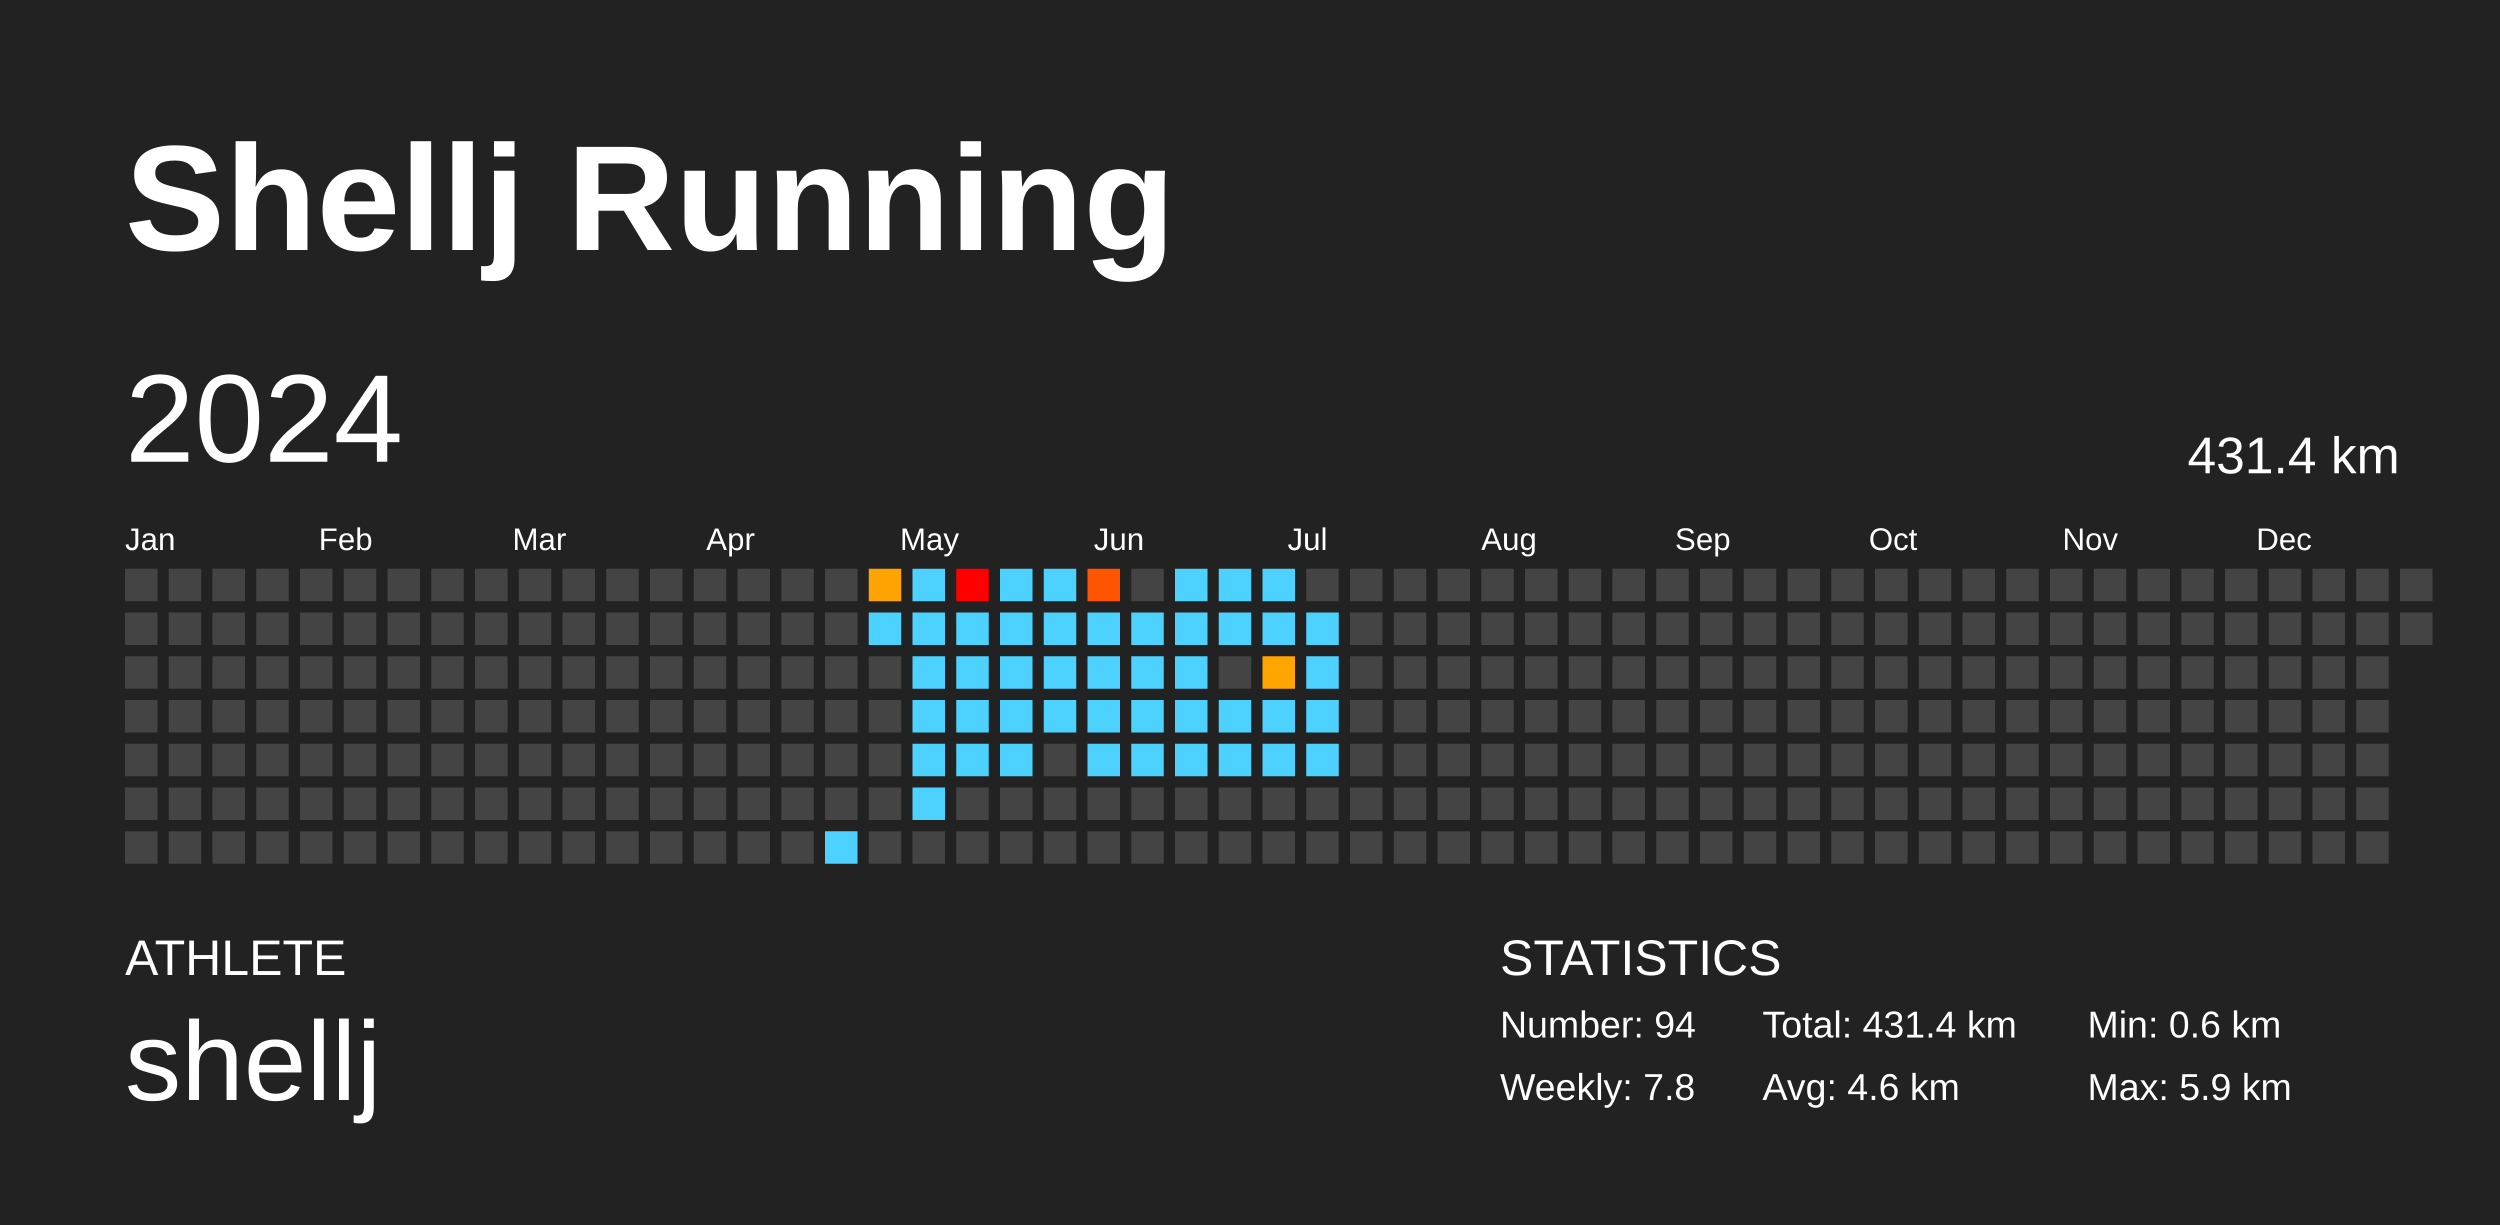
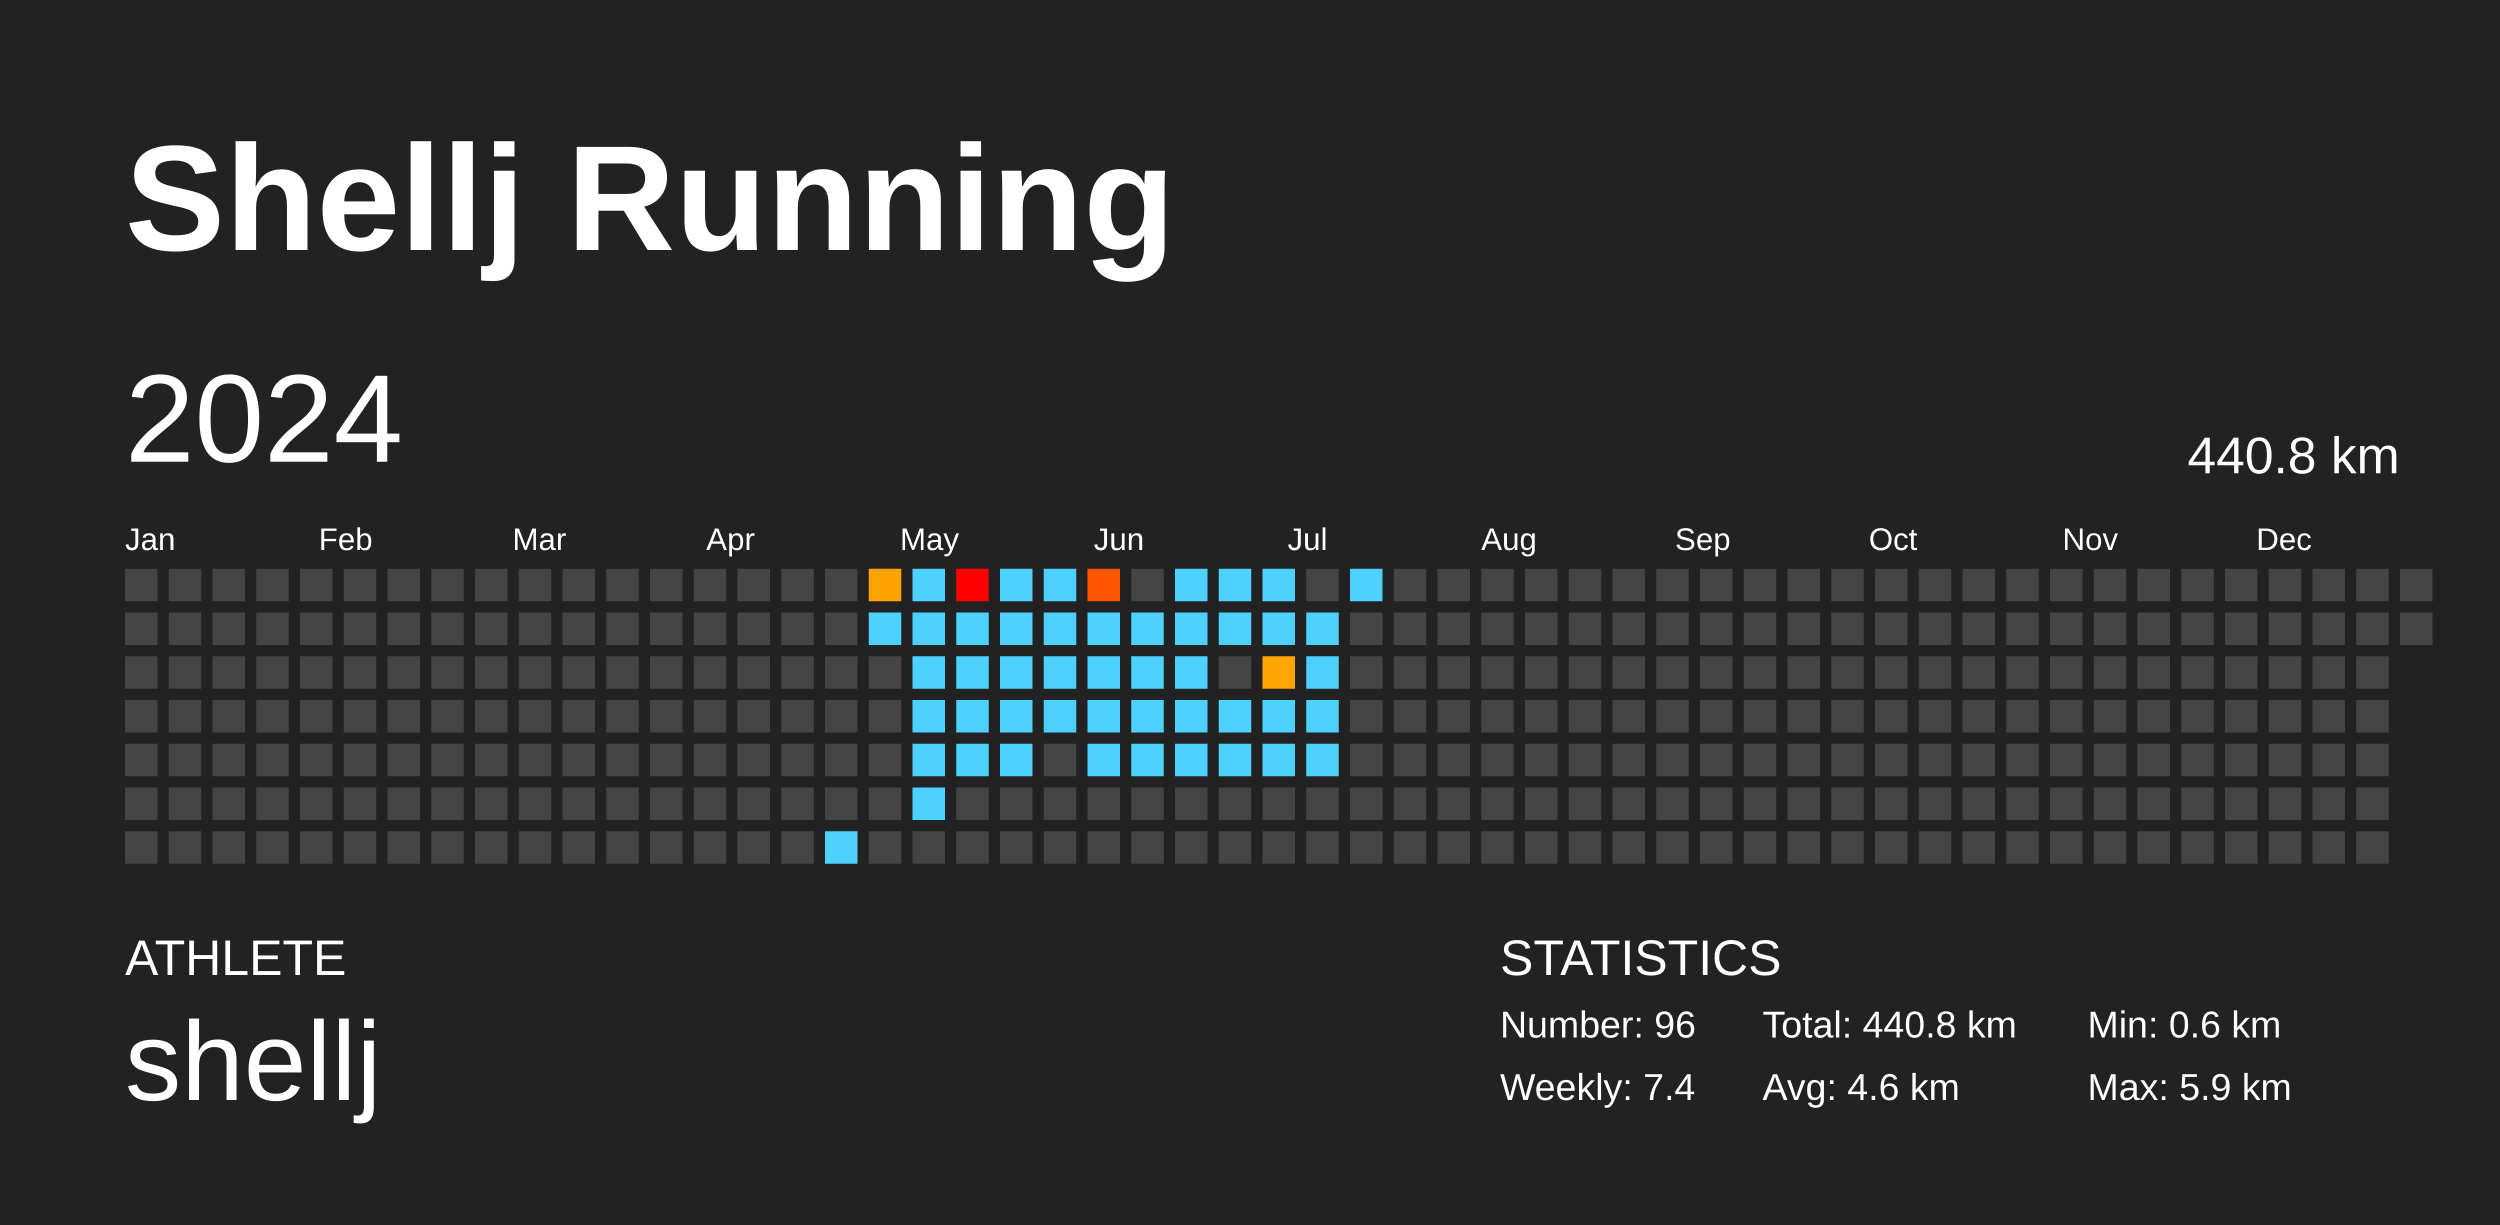
<svg xmlns="http://www.w3.org/2000/svg" baseProfile="full" height="98mm" version="1.1" viewBox="0,0,200,98" width="200mm">
  <defs />
  <rect fill="#222222" height="98" width="200" x="0" y="0" />
  <text fill="#FFFFFF" style="font-size:12px; font-family:Arial; font-weight:bold;" x="10" y="20">Shellj Running</text>
  <text fill="#FFFFFF" style="font-size:4px; font-family:Arial" x="10" y="78">ATHLETE</text>
  <text fill="#FFFFFF" style="font-size:9px; font-family:Arial" x="10" y="88">shellj</text>
  <text fill="#FFFFFF" style="font-size:4px; font-family:Arial" x="120" y="78">STATISTICS</text>
-   <text fill="#FFFFFF" style="font-size:3px; font-family:Arial" x="120" y="83">Number: 94</text>
-   <text fill="#FFFFFF" style="font-size:3px; font-family:Arial" x="120" y="88">Weekly: 7.8</text>
-   <text fill="#FFFFFF" style="font-size:3px; font-family:Arial" x="141" y="83">Total: 431.4 km</text>
+   <text fill="#FFFFFF" style="font-size:3px; font-family:Arial" x="120" y="83">Number: 96</text>
+   <text fill="#FFFFFF" style="font-size:3px; font-family:Arial" x="120" y="88">Weekly: 7.4</text>
+   <text fill="#FFFFFF" style="font-size:3px; font-family:Arial" x="141" y="83">Total: 440.8 km</text>
  <text fill="#FFFFFF" style="font-size:3px; font-family:Arial" x="141" y="88">Avg: 4.6 km</text>
  <text fill="#FFFFFF" style="font-size:3px; font-family:Arial" x="167" y="83">Min: 0.6 km</text>
  <text fill="#FFFFFF" style="font-size:3px; font-family:Arial" x="167" y="88">Max: 5.9 km</text>
  <text dominant-baseline="hanging" fill="#FFFFFF" style="font-size:10.0px; font-family:Arial;" x="10" y="30">2024</text>
-   <text dominant-baseline="hanging" fill="#FFFFFF" style="font-size:4.125px; font-family:Arial;" x="175" y="35">431.4 km</text>
+   <text dominant-baseline="hanging" fill="#FFFFFF" style="font-size:4.125px; font-family:Arial;" x="175" y="35">440.8 km</text>
  <text fill="#FFFFFF" style="font-size:2.5px; font-family:Arial" x="10.0" y="44">Jan</text>
  <text fill="#FFFFFF" style="font-size:2.5px; font-family:Arial" x="25.5" y="44">Feb</text>
  <text fill="#FFFFFF" style="font-size:2.5px; font-family:Arial" x="41.0" y="44">Mar</text>
  <text fill="#FFFFFF" style="font-size:2.5px; font-family:Arial" x="56.5" y="44">Apr</text>
  <text fill="#FFFFFF" style="font-size:2.5px; font-family:Arial" x="72.0" y="44">May</text>
  <text fill="#FFFFFF" style="font-size:2.5px; font-family:Arial" x="87.5" y="44">Jun</text>
  <text fill="#FFFFFF" style="font-size:2.5px; font-family:Arial" x="103.0" y="44">Jul</text>
  <text fill="#FFFFFF" style="font-size:2.5px; font-family:Arial" x="118.5" y="44">Aug</text>
  <text fill="#FFFFFF" style="font-size:2.5px; font-family:Arial" x="134.0" y="44">Sep</text>
  <text fill="#FFFFFF" style="font-size:2.5px; font-family:Arial" x="149.5" y="44">Oct</text>
  <text fill="#FFFFFF" style="font-size:2.5px; font-family:Arial" x="165.0" y="44">Nov</text>
  <text fill="#FFFFFF" style="font-size:2.5px; font-family:Arial" x="180.5" y="44">Dec</text>
  <rect fill="#444444" height="2.6" width="2.6" x="10.0" y="45.5" />
  <rect fill="#444444" height="2.6" width="2.6" x="10.0" y="49.0" />
  <rect fill="#444444" height="2.6" width="2.6" x="10.0" y="52.5" />
  <rect fill="#444444" height="2.6" width="2.6" x="10.0" y="56.0" />
  <rect fill="#444444" height="2.6" width="2.6" x="10.0" y="59.5" />
  <rect fill="#444444" height="2.6" width="2.6" x="10.0" y="63.0" />
  <rect fill="#444444" height="2.6" width="2.6" x="10.0" y="66.5" />
  <rect fill="#444444" height="2.6" width="2.6" x="13.5" y="45.5" />
  <rect fill="#444444" height="2.6" width="2.6" x="13.5" y="49.0" />
  <rect fill="#444444" height="2.6" width="2.6" x="13.5" y="52.5" />
  <rect fill="#444444" height="2.6" width="2.6" x="13.5" y="56.0" />
  <rect fill="#444444" height="2.6" width="2.6" x="13.5" y="59.5" />
  <rect fill="#444444" height="2.6" width="2.6" x="13.5" y="63.0" />
  <rect fill="#444444" height="2.6" width="2.6" x="13.5" y="66.5" />
  <rect fill="#444444" height="2.6" width="2.6" x="17.0" y="45.5" />
  <rect fill="#444444" height="2.6" width="2.6" x="17.0" y="49.0" />
  <rect fill="#444444" height="2.6" width="2.6" x="17.0" y="52.5" />
  <rect fill="#444444" height="2.6" width="2.6" x="17.0" y="56.0" />
  <rect fill="#444444" height="2.6" width="2.6" x="17.0" y="59.5" />
  <rect fill="#444444" height="2.6" width="2.6" x="17.0" y="63.0" />
  <rect fill="#444444" height="2.6" width="2.6" x="17.0" y="66.5" />
  <rect fill="#444444" height="2.6" width="2.6" x="20.5" y="45.5" />
  <rect fill="#444444" height="2.6" width="2.6" x="20.5" y="49.0" />
  <rect fill="#444444" height="2.6" width="2.6" x="20.5" y="52.5" />
  <rect fill="#444444" height="2.6" width="2.6" x="20.5" y="56.0" />
  <rect fill="#444444" height="2.6" width="2.6" x="20.5" y="59.5" />
  <rect fill="#444444" height="2.6" width="2.6" x="20.5" y="63.0" />
  <rect fill="#444444" height="2.6" width="2.6" x="20.5" y="66.5" />
  <rect fill="#444444" height="2.6" width="2.6" x="24.0" y="45.5" />
  <rect fill="#444444" height="2.6" width="2.6" x="24.0" y="49.0" />
  <rect fill="#444444" height="2.6" width="2.6" x="24.0" y="52.5" />
  <rect fill="#444444" height="2.6" width="2.6" x="24.0" y="56.0" />
  <rect fill="#444444" height="2.6" width="2.6" x="24.0" y="59.5" />
  <rect fill="#444444" height="2.6" width="2.6" x="24.0" y="63.0" />
  <rect fill="#444444" height="2.6" width="2.6" x="24.0" y="66.5" />
  <rect fill="#444444" height="2.6" width="2.6" x="27.5" y="45.5" />
  <rect fill="#444444" height="2.6" width="2.6" x="27.5" y="49.0" />
  <rect fill="#444444" height="2.6" width="2.6" x="27.5" y="52.5" />
  <rect fill="#444444" height="2.6" width="2.6" x="27.5" y="56.0" />
  <rect fill="#444444" height="2.6" width="2.6" x="27.5" y="59.5" />
  <rect fill="#444444" height="2.6" width="2.6" x="27.5" y="63.0" />
  <rect fill="#444444" height="2.6" width="2.6" x="27.5" y="66.5" />
  <rect fill="#444444" height="2.6" width="2.6" x="31.0" y="45.5" />
  <rect fill="#444444" height="2.6" width="2.6" x="31.0" y="49.0" />
  <rect fill="#444444" height="2.6" width="2.6" x="31.0" y="52.5" />
  <rect fill="#444444" height="2.6" width="2.6" x="31.0" y="56.0" />
  <rect fill="#444444" height="2.6" width="2.6" x="31.0" y="59.5" />
  <rect fill="#444444" height="2.6" width="2.6" x="31.0" y="63.0" />
  <rect fill="#444444" height="2.6" width="2.6" x="31.0" y="66.5" />
  <rect fill="#444444" height="2.6" width="2.6" x="34.5" y="45.5" />
  <rect fill="#444444" height="2.6" width="2.6" x="34.5" y="49.0" />
  <rect fill="#444444" height="2.6" width="2.6" x="34.5" y="52.5" />
  <rect fill="#444444" height="2.6" width="2.6" x="34.5" y="56.0" />
  <rect fill="#444444" height="2.6" width="2.6" x="34.5" y="59.5" />
  <rect fill="#444444" height="2.6" width="2.6" x="34.5" y="63.0" />
  <rect fill="#444444" height="2.6" width="2.6" x="34.5" y="66.5" />
  <rect fill="#444444" height="2.6" width="2.6" x="38.0" y="45.5" />
  <rect fill="#444444" height="2.6" width="2.6" x="38.0" y="49.0" />
  <rect fill="#444444" height="2.6" width="2.6" x="38.0" y="52.5" />
  <rect fill="#444444" height="2.6" width="2.6" x="38.0" y="56.0" />
  <rect fill="#444444" height="2.6" width="2.6" x="38.0" y="59.5" />
  <rect fill="#444444" height="2.6" width="2.6" x="38.0" y="63.0" />
  <rect fill="#444444" height="2.6" width="2.6" x="38.0" y="66.5" />
  <rect fill="#444444" height="2.6" width="2.6" x="41.5" y="45.5" />
  <rect fill="#444444" height="2.6" width="2.6" x="41.5" y="49.0" />
  <rect fill="#444444" height="2.6" width="2.6" x="41.5" y="52.5" />
  <rect fill="#444444" height="2.6" width="2.6" x="41.5" y="56.0" />
  <rect fill="#444444" height="2.6" width="2.6" x="41.5" y="59.5" />
  <rect fill="#444444" height="2.6" width="2.6" x="41.5" y="63.0" />
  <rect fill="#444444" height="2.6" width="2.6" x="41.5" y="66.5" />
  <rect fill="#444444" height="2.6" width="2.6" x="45.0" y="45.5" />
  <rect fill="#444444" height="2.6" width="2.6" x="45.0" y="49.0" />
  <rect fill="#444444" height="2.6" width="2.6" x="45.0" y="52.5" />
  <rect fill="#444444" height="2.6" width="2.6" x="45.0" y="56.0" />
  <rect fill="#444444" height="2.6" width="2.6" x="45.0" y="59.5" />
  <rect fill="#444444" height="2.6" width="2.6" x="45.0" y="63.0" />
  <rect fill="#444444" height="2.6" width="2.6" x="45.0" y="66.5" />
  <rect fill="#444444" height="2.6" width="2.6" x="48.5" y="45.5" />
  <rect fill="#444444" height="2.6" width="2.6" x="48.5" y="49.0" />
  <rect fill="#444444" height="2.6" width="2.6" x="48.5" y="52.5" />
  <rect fill="#444444" height="2.6" width="2.6" x="48.5" y="56.0" />
  <rect fill="#444444" height="2.6" width="2.6" x="48.5" y="59.5" />
  <rect fill="#444444" height="2.6" width="2.6" x="48.5" y="63.0" />
  <rect fill="#444444" height="2.6" width="2.6" x="48.5" y="66.5" />
  <rect fill="#444444" height="2.6" width="2.6" x="52.0" y="45.5" />
  <rect fill="#444444" height="2.6" width="2.6" x="52.0" y="49.0" />
  <rect fill="#444444" height="2.6" width="2.6" x="52.0" y="52.5" />
  <rect fill="#444444" height="2.6" width="2.6" x="52.0" y="56.0" />
  <rect fill="#444444" height="2.6" width="2.6" x="52.0" y="59.5" />
  <rect fill="#444444" height="2.6" width="2.6" x="52.0" y="63.0" />
  <rect fill="#444444" height="2.6" width="2.6" x="52.0" y="66.5" />
  <rect fill="#444444" height="2.6" width="2.6" x="55.5" y="45.5" />
  <rect fill="#444444" height="2.6" width="2.6" x="55.5" y="49.0" />
  <rect fill="#444444" height="2.6" width="2.6" x="55.5" y="52.5" />
  <rect fill="#444444" height="2.6" width="2.6" x="55.5" y="56.0" />
  <rect fill="#444444" height="2.6" width="2.6" x="55.5" y="59.5" />
  <rect fill="#444444" height="2.6" width="2.6" x="55.5" y="63.0" />
  <rect fill="#444444" height="2.6" width="2.6" x="55.5" y="66.5" />
  <rect fill="#444444" height="2.6" width="2.6" x="59.0" y="45.5" />
  <rect fill="#444444" height="2.6" width="2.6" x="59.0" y="49.0" />
  <rect fill="#444444" height="2.6" width="2.6" x="59.0" y="52.5" />
  <rect fill="#444444" height="2.6" width="2.6" x="59.0" y="56.0" />
  <rect fill="#444444" height="2.6" width="2.6" x="59.0" y="59.5" />
  <rect fill="#444444" height="2.6" width="2.6" x="59.0" y="63.0" />
  <rect fill="#444444" height="2.6" width="2.6" x="59.0" y="66.5" />
  <rect fill="#444444" height="2.6" width="2.6" x="62.5" y="45.5" />
  <rect fill="#444444" height="2.6" width="2.6" x="62.5" y="49.0" />
  <rect fill="#444444" height="2.6" width="2.6" x="62.5" y="52.5" />
  <rect fill="#444444" height="2.6" width="2.6" x="62.5" y="56.0" />
  <rect fill="#444444" height="2.6" width="2.6" x="62.5" y="59.5" />
  <rect fill="#444444" height="2.6" width="2.6" x="62.5" y="63.0" />
  <rect fill="#444444" height="2.6" width="2.6" x="62.5" y="66.5" />
  <rect fill="#444444" height="2.6" width="2.6" x="66.0" y="45.5" />
  <rect fill="#444444" height="2.6" width="2.6" x="66.0" y="49.0" />
  <rect fill="#444444" height="2.6" width="2.6" x="66.0" y="52.5" />
  <rect fill="#444444" height="2.6" width="2.6" x="66.0" y="56.0" />
  <rect fill="#444444" height="2.6" width="2.6" x="66.0" y="59.5" />
  <rect fill="#444444" height="2.6" width="2.6" x="66.0" y="63.0" />
  <rect fill="#4dd2ff" height="2.6" width="2.6" x="66.0" y="66.5" />
  <rect fill="#ffa300" height="2.6" width="2.6" x="69.5" y="45.5" />
  <rect fill="#4dd2ff" height="2.6" width="2.6" x="69.5" y="49.0" />
  <rect fill="#444444" height="2.6" width="2.6" x="69.5" y="52.5" />
  <rect fill="#444444" height="2.6" width="2.6" x="69.5" y="56.0" />
  <rect fill="#444444" height="2.6" width="2.6" x="69.5" y="59.5" />
  <rect fill="#444444" height="2.6" width="2.6" x="69.5" y="63.0" />
  <rect fill="#444444" height="2.6" width="2.6" x="69.5" y="66.5" />
  <rect fill="#4dd2ff" height="2.6" width="2.6" x="73.0" y="45.5" />
  <rect fill="#4dd2ff" height="2.6" width="2.6" x="73.0" y="49.0" />
  <rect fill="#4dd2ff" height="2.6" width="2.6" x="73.0" y="52.5" />
  <rect fill="#4dd2ff" height="2.6" width="2.6" x="73.0" y="56.0" />
  <rect fill="#4dd2ff" height="2.6" width="2.6" x="73.0" y="59.5" />
  <rect fill="#4dd2ff" height="2.6" width="2.6" x="73.0" y="63.0" />
  <rect fill="#444444" height="2.6" width="2.6" x="73.0" y="66.5" />
  <rect fill="red" height="2.6" width="2.6" x="76.5" y="45.5" />
  <rect fill="#4dd2ff" height="2.6" width="2.6" x="76.5" y="49.0" />
  <rect fill="#4dd2ff" height="2.6" width="2.6" x="76.5" y="52.5" />
  <rect fill="#4dd2ff" height="2.6" width="2.6" x="76.5" y="56.0" />
  <rect fill="#4dd2ff" height="2.6" width="2.6" x="76.5" y="59.5" />
  <rect fill="#444444" height="2.6" width="2.6" x="76.5" y="63.0" />
  <rect fill="#444444" height="2.6" width="2.6" x="76.5" y="66.5" />
  <rect fill="#4dd2ff" height="2.6" width="2.6" x="80.0" y="45.5" />
  <rect fill="#4dd2ff" height="2.6" width="2.6" x="80.0" y="49.0" />
  <rect fill="#4dd2ff" height="2.6" width="2.6" x="80.0" y="52.5" />
  <rect fill="#4dd2ff" height="2.6" width="2.6" x="80.0" y="56.0" />
  <rect fill="#4dd2ff" height="2.6" width="2.6" x="80.0" y="59.5" />
  <rect fill="#444444" height="2.6" width="2.6" x="80.0" y="63.0" />
  <rect fill="#444444" height="2.6" width="2.6" x="80.0" y="66.5" />
  <rect fill="#4dd2ff" height="2.6" width="2.6" x="83.5" y="45.5" />
  <rect fill="#4dd2ff" height="2.6" width="2.6" x="83.5" y="49.0" />
  <rect fill="#4dd2ff" height="2.6" width="2.6" x="83.5" y="52.5" />
  <rect fill="#4dd2ff" height="2.6" width="2.6" x="83.5" y="56.0" />
  <rect fill="#444444" height="2.6" width="2.6" x="83.5" y="59.5" />
  <rect fill="#444444" height="2.6" width="2.6" x="83.5" y="63.0" />
  <rect fill="#444444" height="2.6" width="2.6" x="83.5" y="66.5" />
  <rect fill="#ff5500" height="2.6" width="2.6" x="87.0" y="45.5" />
  <rect fill="#4dd2ff" height="2.6" width="2.6" x="87.0" y="49.0" />
  <rect fill="#4dd2ff" height="2.6" width="2.6" x="87.0" y="52.5" />
  <rect fill="#4dd2ff" height="2.6" width="2.6" x="87.0" y="56.0" />
  <rect fill="#4dd2ff" height="2.6" width="2.6" x="87.0" y="59.5" />
  <rect fill="#444444" height="2.6" width="2.6" x="87.0" y="63.0" />
  <rect fill="#444444" height="2.6" width="2.6" x="87.0" y="66.5" />
  <rect fill="#444444" height="2.6" width="2.6" x="90.5" y="45.5" />
  <rect fill="#4dd2ff" height="2.6" width="2.6" x="90.5" y="49.0" />
  <rect fill="#4dd2ff" height="2.6" width="2.6" x="90.5" y="52.5" />
  <rect fill="#4dd2ff" height="2.6" width="2.6" x="90.5" y="56.0" />
  <rect fill="#4dd2ff" height="2.6" width="2.6" x="90.5" y="59.5" />
  <rect fill="#444444" height="2.6" width="2.6" x="90.5" y="63.0" />
  <rect fill="#444444" height="2.6" width="2.6" x="90.5" y="66.5" />
  <rect fill="#4dd2ff" height="2.6" width="2.6" x="94.0" y="45.5" />
  <rect fill="#4dd2ff" height="2.6" width="2.6" x="94.0" y="49.0" />
  <rect fill="#4dd2ff" height="2.6" width="2.6" x="94.0" y="52.5" />
  <rect fill="#4dd2ff" height="2.6" width="2.6" x="94.0" y="56.0" />
  <rect fill="#4dd2ff" height="2.6" width="2.6" x="94.0" y="59.5" />
  <rect fill="#444444" height="2.6" width="2.6" x="94.0" y="63.0" />
  <rect fill="#444444" height="2.6" width="2.6" x="94.0" y="66.5" />
  <rect fill="#4dd2ff" height="2.6" width="2.6" x="97.5" y="45.5" />
  <rect fill="#4dd2ff" height="2.6" width="2.6" x="97.5" y="49.0" />
  <rect fill="#444444" height="2.6" width="2.6" x="97.5" y="52.5" />
  <rect fill="#4dd2ff" height="2.6" width="2.6" x="97.5" y="56.0" />
  <rect fill="#4dd2ff" height="2.6" width="2.6" x="97.5" y="59.5" />
  <rect fill="#444444" height="2.6" width="2.6" x="97.5" y="63.0" />
  <rect fill="#444444" height="2.6" width="2.6" x="97.5" y="66.5" />
  <rect fill="#4dd2ff" height="2.6" width="2.6" x="101.0" y="45.5" />
  <rect fill="#4dd2ff" height="2.6" width="2.6" x="101.0" y="49.0" />
  <rect fill="#ffa500" height="2.6" width="2.6" x="101.0" y="52.5" />
  <rect fill="#4dd2ff" height="2.6" width="2.6" x="101.0" y="56.0" />
  <rect fill="#4dd2ff" height="2.6" width="2.6" x="101.0" y="59.5" />
  <rect fill="#444444" height="2.6" width="2.6" x="101.0" y="63.0" />
  <rect fill="#444444" height="2.6" width="2.6" x="101.0" y="66.5" />
  <rect fill="#444444" height="2.6" width="2.6" x="104.5" y="45.5" />
  <rect fill="#4dd2ff" height="2.6" width="2.6" x="104.5" y="49.0" />
  <rect fill="#4dd2ff" height="2.6" width="2.6" x="104.5" y="52.5" />
  <rect fill="#4dd2ff" height="2.6" width="2.6" x="104.5" y="56.0" />
  <rect fill="#4dd2ff" height="2.6" width="2.6" x="104.5" y="59.5" />
  <rect fill="#444444" height="2.6" width="2.6" x="104.5" y="63.0" />
  <rect fill="#444444" height="2.6" width="2.6" x="104.5" y="66.5" />
-   <rect fill="#444444" height="2.6" width="2.6" x="108.0" y="45.5" />
+   <rect fill="#4dd2ff" height="2.6" width="2.6" x="108.0" y="45.5" />
  <rect fill="#444444" height="2.6" width="2.6" x="108.0" y="49.0" />
  <rect fill="#444444" height="2.6" width="2.6" x="108.0" y="52.5" />
  <rect fill="#444444" height="2.6" width="2.6" x="108.0" y="56.0" />
  <rect fill="#444444" height="2.6" width="2.6" x="108.0" y="59.5" />
  <rect fill="#444444" height="2.6" width="2.6" x="108.0" y="63.0" />
  <rect fill="#444444" height="2.6" width="2.6" x="108.0" y="66.5" />
  <rect fill="#444444" height="2.6" width="2.6" x="111.5" y="45.5" />
  <rect fill="#444444" height="2.6" width="2.6" x="111.5" y="49.0" />
  <rect fill="#444444" height="2.6" width="2.6" x="111.5" y="52.5" />
  <rect fill="#444444" height="2.6" width="2.6" x="111.5" y="56.0" />
  <rect fill="#444444" height="2.6" width="2.6" x="111.5" y="59.5" />
  <rect fill="#444444" height="2.6" width="2.6" x="111.5" y="63.0" />
  <rect fill="#444444" height="2.6" width="2.6" x="111.5" y="66.5" />
  <rect fill="#444444" height="2.6" width="2.6" x="115.0" y="45.5" />
  <rect fill="#444444" height="2.6" width="2.6" x="115.0" y="49.0" />
  <rect fill="#444444" height="2.6" width="2.6" x="115.0" y="52.5" />
  <rect fill="#444444" height="2.6" width="2.6" x="115.0" y="56.0" />
  <rect fill="#444444" height="2.6" width="2.6" x="115.0" y="59.5" />
  <rect fill="#444444" height="2.6" width="2.6" x="115.0" y="63.0" />
  <rect fill="#444444" height="2.6" width="2.6" x="115.0" y="66.5" />
  <rect fill="#444444" height="2.6" width="2.6" x="118.5" y="45.5" />
  <rect fill="#444444" height="2.6" width="2.6" x="118.5" y="49.0" />
  <rect fill="#444444" height="2.6" width="2.6" x="118.5" y="52.5" />
  <rect fill="#444444" height="2.6" width="2.6" x="118.5" y="56.0" />
  <rect fill="#444444" height="2.6" width="2.6" x="118.5" y="59.5" />
  <rect fill="#444444" height="2.6" width="2.6" x="118.5" y="63.0" />
  <rect fill="#444444" height="2.6" width="2.6" x="118.5" y="66.5" />
  <rect fill="#444444" height="2.6" width="2.6" x="122.0" y="45.5" />
  <rect fill="#444444" height="2.6" width="2.6" x="122.0" y="49.0" />
  <rect fill="#444444" height="2.6" width="2.6" x="122.0" y="52.5" />
  <rect fill="#444444" height="2.6" width="2.6" x="122.0" y="56.0" />
  <rect fill="#444444" height="2.6" width="2.6" x="122.0" y="59.5" />
  <rect fill="#444444" height="2.6" width="2.6" x="122.0" y="63.0" />
  <rect fill="#444444" height="2.6" width="2.6" x="122.0" y="66.5" />
  <rect fill="#444444" height="2.6" width="2.6" x="125.5" y="45.5" />
  <rect fill="#444444" height="2.6" width="2.6" x="125.5" y="49.0" />
  <rect fill="#444444" height="2.6" width="2.6" x="125.5" y="52.5" />
  <rect fill="#444444" height="2.6" width="2.6" x="125.5" y="56.0" />
  <rect fill="#444444" height="2.6" width="2.6" x="125.5" y="59.5" />
  <rect fill="#444444" height="2.6" width="2.6" x="125.5" y="63.0" />
  <rect fill="#444444" height="2.6" width="2.6" x="125.5" y="66.5" />
  <rect fill="#444444" height="2.6" width="2.6" x="129.0" y="45.5" />
  <rect fill="#444444" height="2.6" width="2.6" x="129.0" y="49.0" />
  <rect fill="#444444" height="2.6" width="2.6" x="129.0" y="52.5" />
  <rect fill="#444444" height="2.6" width="2.6" x="129.0" y="56.0" />
  <rect fill="#444444" height="2.6" width="2.6" x="129.0" y="59.5" />
  <rect fill="#444444" height="2.6" width="2.6" x="129.0" y="63.0" />
  <rect fill="#444444" height="2.6" width="2.6" x="129.0" y="66.5" />
  <rect fill="#444444" height="2.6" width="2.6" x="132.5" y="45.5" />
  <rect fill="#444444" height="2.6" width="2.6" x="132.5" y="49.0" />
  <rect fill="#444444" height="2.6" width="2.6" x="132.5" y="52.5" />
  <rect fill="#444444" height="2.6" width="2.6" x="132.5" y="56.0" />
  <rect fill="#444444" height="2.6" width="2.6" x="132.5" y="59.5" />
  <rect fill="#444444" height="2.6" width="2.6" x="132.5" y="63.0" />
  <rect fill="#444444" height="2.6" width="2.6" x="132.5" y="66.5" />
  <rect fill="#444444" height="2.6" width="2.6" x="136.0" y="45.5" />
  <rect fill="#444444" height="2.6" width="2.6" x="136.0" y="49.0" />
  <rect fill="#444444" height="2.6" width="2.6" x="136.0" y="52.5" />
  <rect fill="#444444" height="2.6" width="2.6" x="136.0" y="56.0" />
  <rect fill="#444444" height="2.6" width="2.6" x="136.0" y="59.5" />
  <rect fill="#444444" height="2.6" width="2.6" x="136.0" y="63.0" />
  <rect fill="#444444" height="2.6" width="2.6" x="136.0" y="66.5" />
  <rect fill="#444444" height="2.6" width="2.6" x="139.5" y="45.5" />
  <rect fill="#444444" height="2.6" width="2.6" x="139.5" y="49.0" />
  <rect fill="#444444" height="2.6" width="2.6" x="139.5" y="52.5" />
  <rect fill="#444444" height="2.6" width="2.6" x="139.5" y="56.0" />
  <rect fill="#444444" height="2.6" width="2.6" x="139.5" y="59.5" />
  <rect fill="#444444" height="2.6" width="2.6" x="139.5" y="63.0" />
  <rect fill="#444444" height="2.6" width="2.6" x="139.5" y="66.5" />
  <rect fill="#444444" height="2.6" width="2.6" x="143.0" y="45.5" />
  <rect fill="#444444" height="2.6" width="2.6" x="143.0" y="49.0" />
  <rect fill="#444444" height="2.6" width="2.6" x="143.0" y="52.5" />
  <rect fill="#444444" height="2.6" width="2.6" x="143.0" y="56.0" />
  <rect fill="#444444" height="2.6" width="2.6" x="143.0" y="59.5" />
  <rect fill="#444444" height="2.6" width="2.6" x="143.0" y="63.0" />
  <rect fill="#444444" height="2.6" width="2.6" x="143.0" y="66.5" />
  <rect fill="#444444" height="2.6" width="2.6" x="146.5" y="45.5" />
  <rect fill="#444444" height="2.6" width="2.6" x="146.5" y="49.0" />
  <rect fill="#444444" height="2.6" width="2.6" x="146.5" y="52.5" />
  <rect fill="#444444" height="2.6" width="2.6" x="146.5" y="56.0" />
  <rect fill="#444444" height="2.6" width="2.6" x="146.5" y="59.5" />
  <rect fill="#444444" height="2.6" width="2.6" x="146.5" y="63.0" />
  <rect fill="#444444" height="2.6" width="2.6" x="146.5" y="66.5" />
  <rect fill="#444444" height="2.6" width="2.6" x="150.0" y="45.5" />
  <rect fill="#444444" height="2.6" width="2.6" x="150.0" y="49.0" />
  <rect fill="#444444" height="2.6" width="2.6" x="150.0" y="52.5" />
  <rect fill="#444444" height="2.6" width="2.6" x="150.0" y="56.0" />
  <rect fill="#444444" height="2.6" width="2.6" x="150.0" y="59.5" />
  <rect fill="#444444" height="2.6" width="2.6" x="150.0" y="63.0" />
  <rect fill="#444444" height="2.6" width="2.6" x="150.0" y="66.5" />
  <rect fill="#444444" height="2.6" width="2.6" x="153.5" y="45.5" />
  <rect fill="#444444" height="2.6" width="2.6" x="153.5" y="49.0" />
  <rect fill="#444444" height="2.6" width="2.6" x="153.5" y="52.5" />
  <rect fill="#444444" height="2.6" width="2.6" x="153.5" y="56.0" />
  <rect fill="#444444" height="2.6" width="2.6" x="153.5" y="59.5" />
  <rect fill="#444444" height="2.6" width="2.6" x="153.5" y="63.0" />
  <rect fill="#444444" height="2.6" width="2.6" x="153.5" y="66.5" />
  <rect fill="#444444" height="2.6" width="2.6" x="157.0" y="45.5" />
  <rect fill="#444444" height="2.6" width="2.6" x="157.0" y="49.0" />
  <rect fill="#444444" height="2.6" width="2.6" x="157.0" y="52.5" />
  <rect fill="#444444" height="2.6" width="2.6" x="157.0" y="56.0" />
  <rect fill="#444444" height="2.6" width="2.6" x="157.0" y="59.5" />
  <rect fill="#444444" height="2.6" width="2.6" x="157.0" y="63.0" />
  <rect fill="#444444" height="2.6" width="2.6" x="157.0" y="66.5" />
  <rect fill="#444444" height="2.6" width="2.6" x="160.5" y="45.5" />
  <rect fill="#444444" height="2.6" width="2.6" x="160.5" y="49.0" />
  <rect fill="#444444" height="2.6" width="2.6" x="160.5" y="52.5" />
  <rect fill="#444444" height="2.6" width="2.6" x="160.5" y="56.0" />
  <rect fill="#444444" height="2.6" width="2.6" x="160.5" y="59.5" />
  <rect fill="#444444" height="2.6" width="2.6" x="160.5" y="63.0" />
  <rect fill="#444444" height="2.6" width="2.6" x="160.5" y="66.5" />
  <rect fill="#444444" height="2.6" width="2.6" x="164.0" y="45.5" />
  <rect fill="#444444" height="2.6" width="2.6" x="164.0" y="49.0" />
  <rect fill="#444444" height="2.6" width="2.6" x="164.0" y="52.5" />
  <rect fill="#444444" height="2.6" width="2.6" x="164.0" y="56.0" />
  <rect fill="#444444" height="2.6" width="2.6" x="164.0" y="59.5" />
  <rect fill="#444444" height="2.6" width="2.6" x="164.0" y="63.0" />
  <rect fill="#444444" height="2.6" width="2.6" x="164.0" y="66.5" />
  <rect fill="#444444" height="2.6" width="2.6" x="167.5" y="45.5" />
  <rect fill="#444444" height="2.6" width="2.6" x="167.5" y="49.0" />
  <rect fill="#444444" height="2.6" width="2.6" x="167.5" y="52.5" />
  <rect fill="#444444" height="2.6" width="2.6" x="167.5" y="56.0" />
  <rect fill="#444444" height="2.6" width="2.6" x="167.5" y="59.5" />
  <rect fill="#444444" height="2.6" width="2.6" x="167.5" y="63.0" />
  <rect fill="#444444" height="2.6" width="2.6" x="167.5" y="66.5" />
  <rect fill="#444444" height="2.6" width="2.6" x="171.0" y="45.5" />
  <rect fill="#444444" height="2.6" width="2.6" x="171.0" y="49.0" />
  <rect fill="#444444" height="2.6" width="2.6" x="171.0" y="52.5" />
  <rect fill="#444444" height="2.6" width="2.6" x="171.0" y="56.0" />
  <rect fill="#444444" height="2.6" width="2.6" x="171.0" y="59.5" />
  <rect fill="#444444" height="2.6" width="2.6" x="171.0" y="63.0" />
  <rect fill="#444444" height="2.6" width="2.6" x="171.0" y="66.5" />
  <rect fill="#444444" height="2.6" width="2.6" x="174.5" y="45.5" />
  <rect fill="#444444" height="2.6" width="2.6" x="174.5" y="49.0" />
  <rect fill="#444444" height="2.6" width="2.6" x="174.5" y="52.5" />
  <rect fill="#444444" height="2.6" width="2.6" x="174.5" y="56.0" />
  <rect fill="#444444" height="2.6" width="2.6" x="174.5" y="59.5" />
  <rect fill="#444444" height="2.6" width="2.6" x="174.5" y="63.0" />
  <rect fill="#444444" height="2.6" width="2.6" x="174.5" y="66.5" />
  <rect fill="#444444" height="2.6" width="2.6" x="178.0" y="45.5" />
  <rect fill="#444444" height="2.6" width="2.6" x="178.0" y="49.0" />
  <rect fill="#444444" height="2.6" width="2.6" x="178.0" y="52.5" />
  <rect fill="#444444" height="2.6" width="2.6" x="178.0" y="56.0" />
  <rect fill="#444444" height="2.6" width="2.6" x="178.0" y="59.5" />
  <rect fill="#444444" height="2.6" width="2.6" x="178.0" y="63.0" />
  <rect fill="#444444" height="2.6" width="2.6" x="178.0" y="66.5" />
  <rect fill="#444444" height="2.6" width="2.6" x="181.5" y="45.5" />
  <rect fill="#444444" height="2.6" width="2.6" x="181.5" y="49.0" />
  <rect fill="#444444" height="2.6" width="2.6" x="181.5" y="52.5" />
  <rect fill="#444444" height="2.6" width="2.6" x="181.5" y="56.0" />
  <rect fill="#444444" height="2.6" width="2.6" x="181.5" y="59.5" />
  <rect fill="#444444" height="2.6" width="2.6" x="181.5" y="63.0" />
  <rect fill="#444444" height="2.6" width="2.6" x="181.5" y="66.5" />
  <rect fill="#444444" height="2.6" width="2.6" x="185.0" y="45.5" />
  <rect fill="#444444" height="2.6" width="2.6" x="185.0" y="49.0" />
  <rect fill="#444444" height="2.6" width="2.6" x="185.0" y="52.5" />
  <rect fill="#444444" height="2.6" width="2.6" x="185.0" y="56.0" />
  <rect fill="#444444" height="2.6" width="2.6" x="185.0" y="59.5" />
  <rect fill="#444444" height="2.6" width="2.6" x="185.0" y="63.0" />
  <rect fill="#444444" height="2.6" width="2.6" x="185.0" y="66.5" />
  <rect fill="#444444" height="2.6" width="2.6" x="188.5" y="45.5" />
  <rect fill="#444444" height="2.6" width="2.6" x="188.5" y="49.0" />
  <rect fill="#444444" height="2.6" width="2.6" x="188.5" y="52.5" />
  <rect fill="#444444" height="2.6" width="2.6" x="188.5" y="56.0" />
  <rect fill="#444444" height="2.6" width="2.6" x="188.5" y="59.5" />
  <rect fill="#444444" height="2.6" width="2.6" x="188.5" y="63.0" />
  <rect fill="#444444" height="2.6" width="2.6" x="188.5" y="66.5" />
  <rect fill="#444444" height="2.6" width="2.6" x="192.0" y="45.5" />
  <rect fill="#444444" height="2.6" width="2.6" x="192.0" y="49.0" />
</svg>
